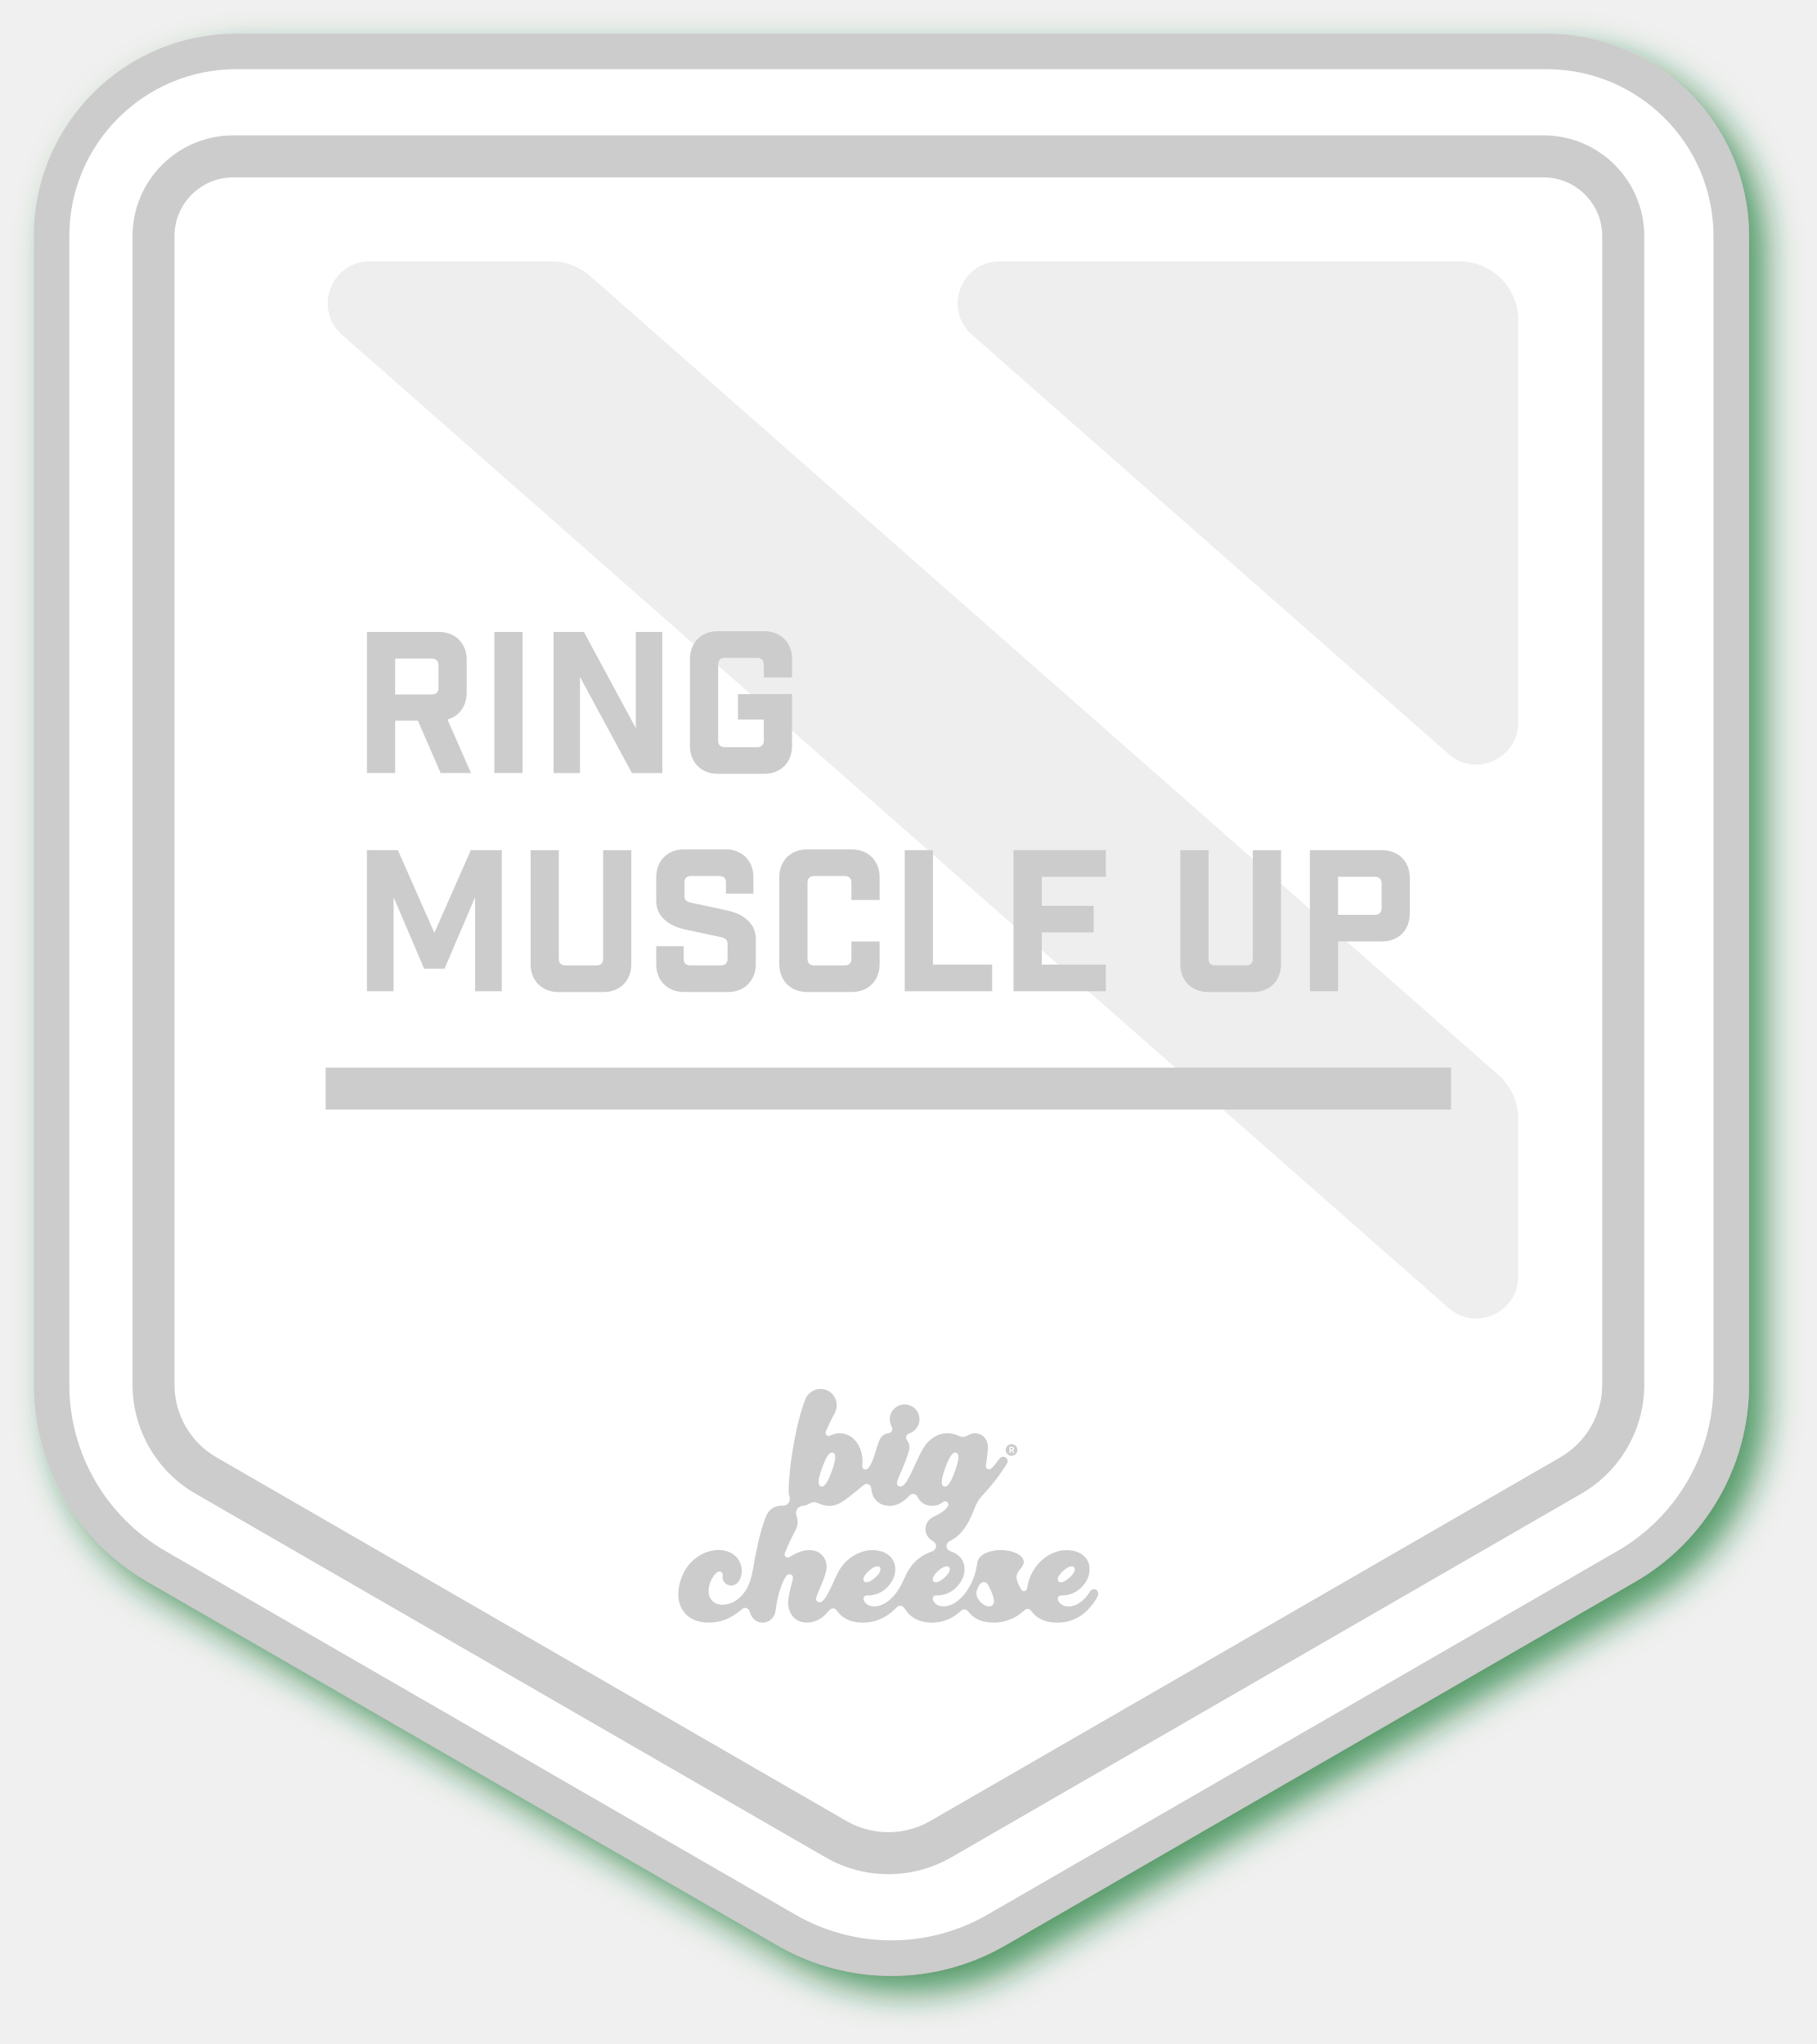
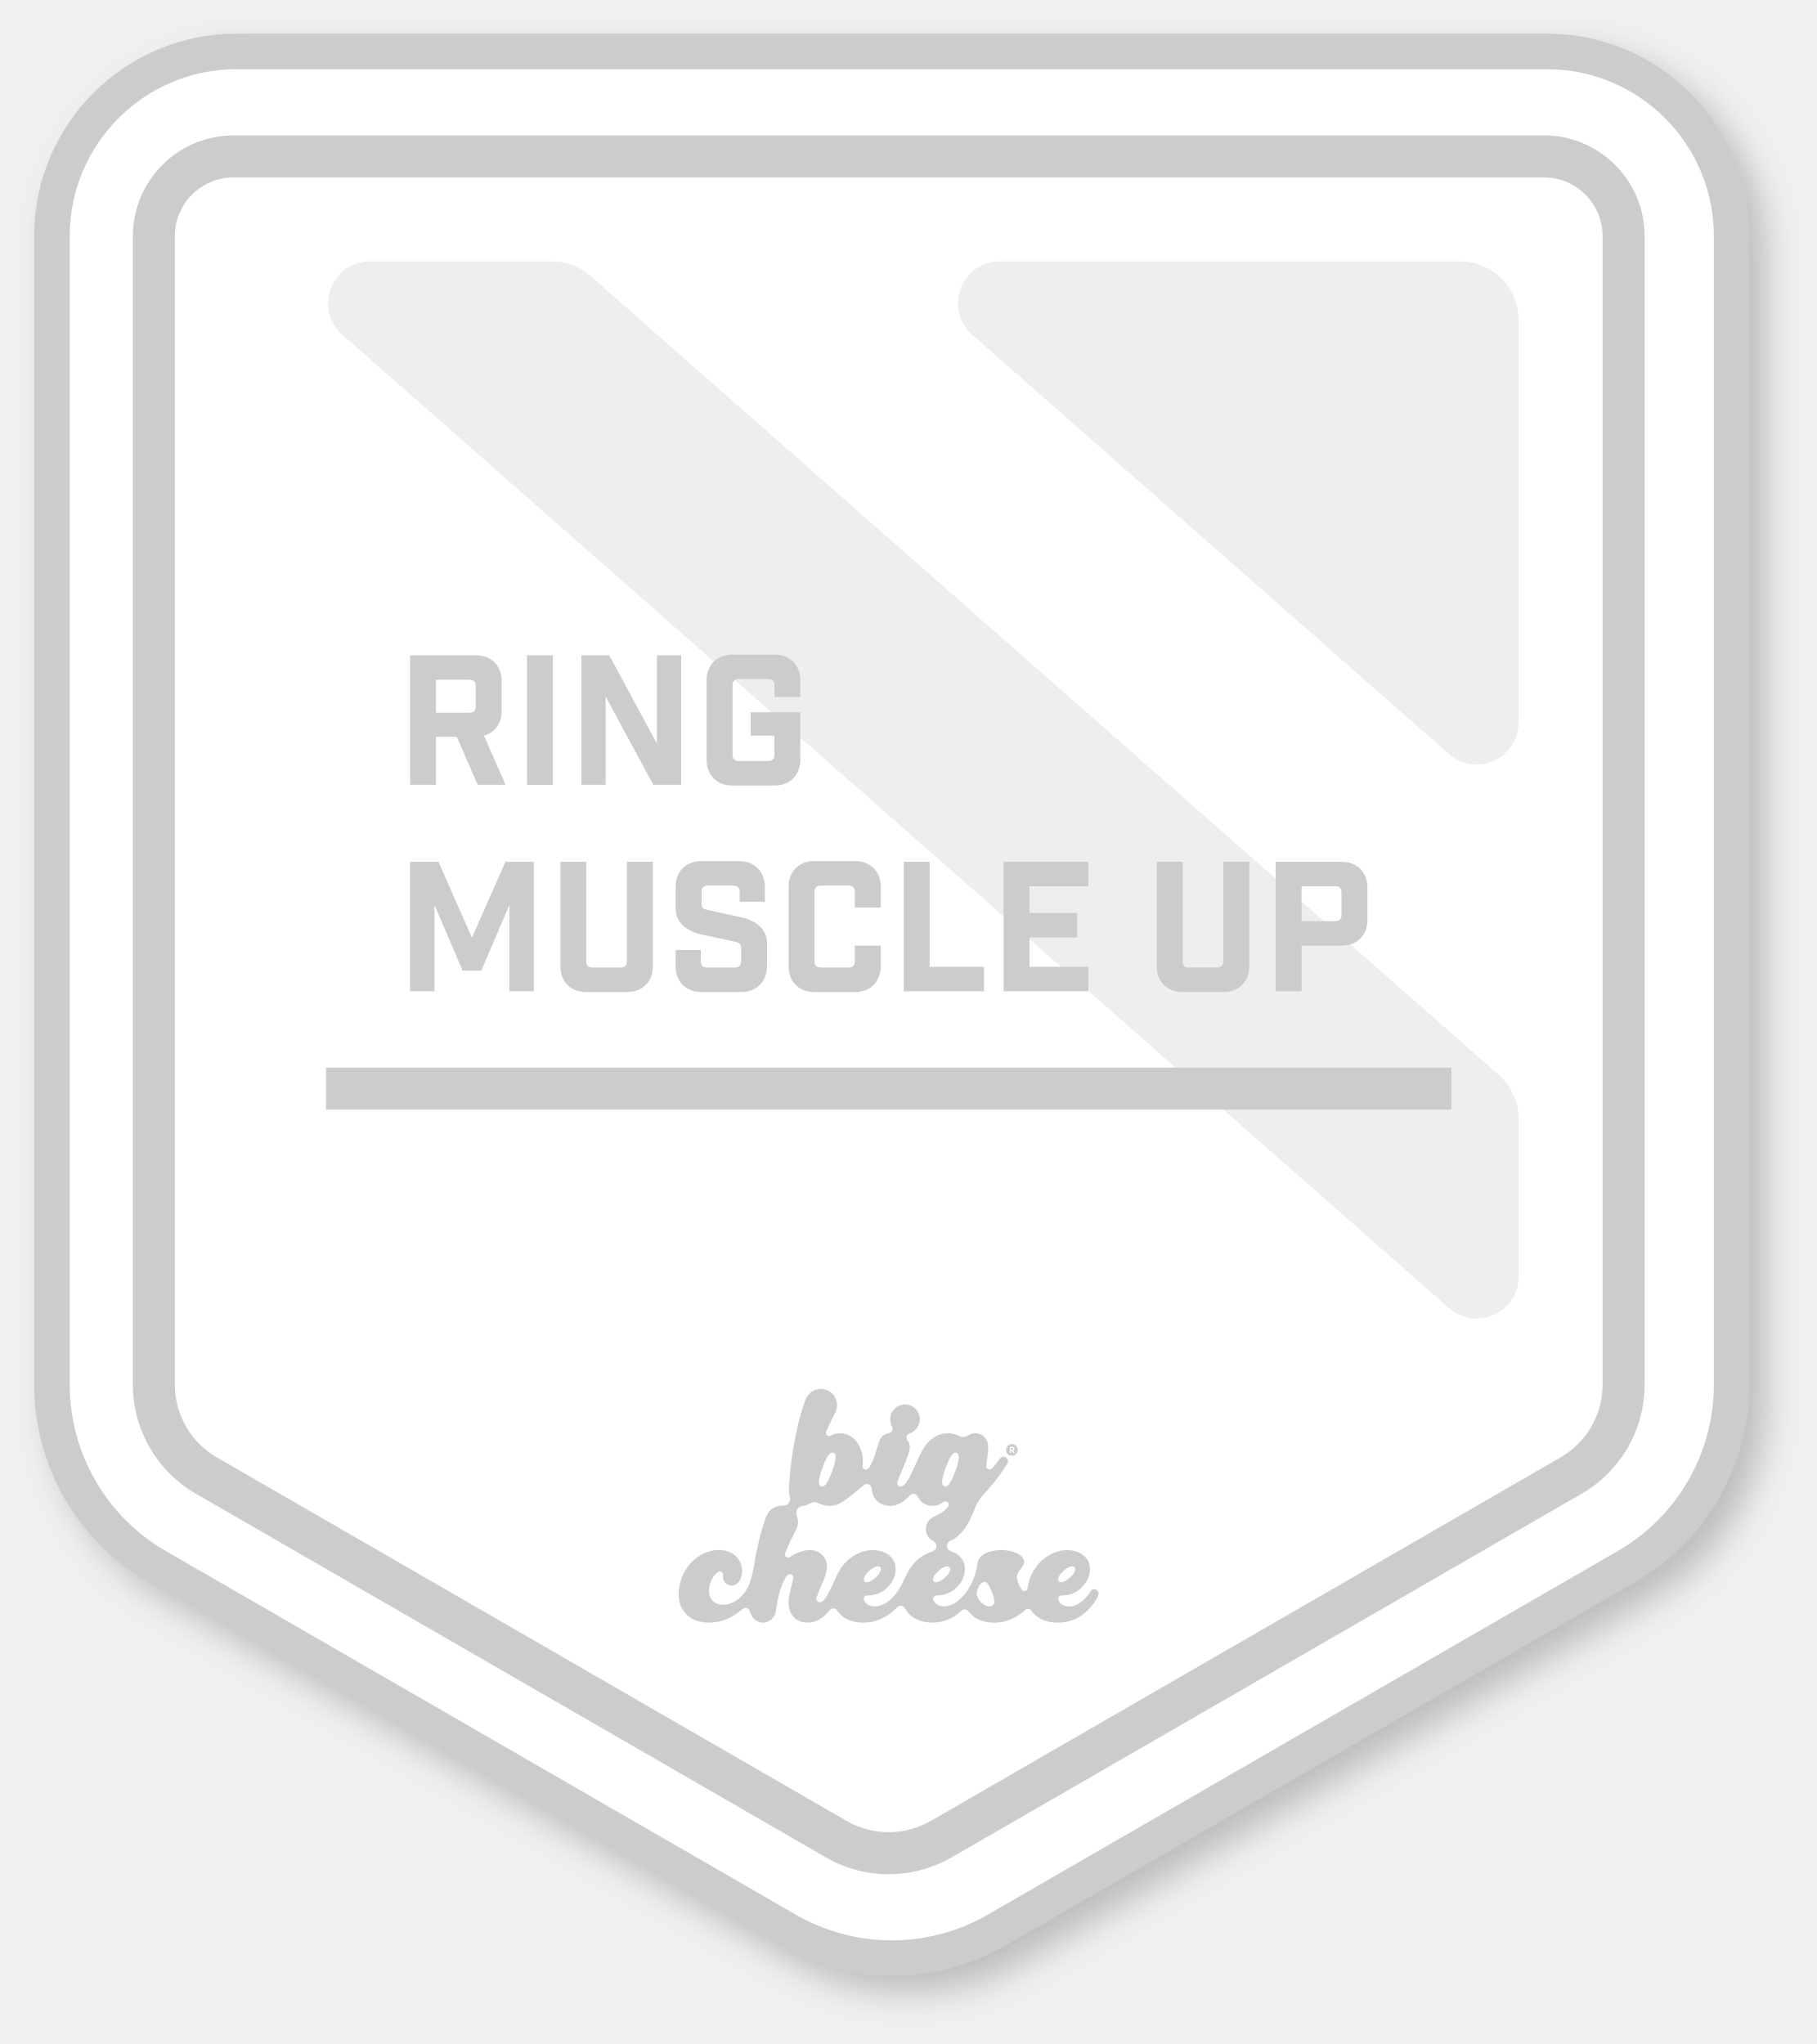
<svg xmlns="http://www.w3.org/2000/svg" id="_레이어_2" data-name="레이어 2" viewBox="0 0 613.2 690">
  <defs>
    <style>
      .cls-1 {
        filter: url(#drop-shadow-1);
        stroke: #ccc;
        stroke-miterlimit: 10;
        stroke-width: 12px;
      }

      .cls-1, .cls-2 {
        fill: #fff;
      }

      .cls-3 {
        fill: #eee;
      }

      .cls-3, .cls-2, .cls-4 {
        stroke-width: 0px;
      }

      .cls-4 {
        fill: #ccc;
      }
    </style>
    <filter id="drop-shadow-1" filterUnits="userSpaceOnUse">
      <feOffset dx="5.67" dy="5.67" />
      <feGaussianBlur result="blur" stdDeviation="5.67" />
-       <feFlood flood-color="#1c7b3a" flood-opacity=".75" />
+       <feFlood flood-color="#abaaaa" flood-opacity=".75" />
      <feComposite in2="blur" operator="in" />
      <feComposite in="SourceGraphic" />
    </filter>
  </defs>
  <g id="_레이어_1-2" data-name="레이어 1">
-     <path class="cls-1" d="M79.76,17.35c-34.44,0-62.36,27.92-62.36,62.36v387.7c0,25.32,13.51,48.71,35.43,61.37l212.6,122.74c21.93,12.66,48.94,12.66,70.87,0l212.6-122.74c21.93-12.66,35.43-36.05,35.43-61.37V79.71c0-34.44-27.92-62.36-62.36-62.36H79.76Z" />
-     <path class="cls-4" d="M44.73,467.41V79.71c0-18.79,15.23-34.02,34.02-34.02h442.2c18.79,0,34.02,15.23,34.02,34.02v387.7c0,15.19-8.1,29.23-21.26,36.82l-212.6,122.74c-13.16,7.6-29.36,7.6-42.52,0l-212.6-122.74c-13.16-7.6-21.26-21.63-21.26-36.82Z" />
-     <path class="cls-2" d="M58.9,467.41V79.71c0-10.96,8.88-19.84,19.84-19.84h442.2c10.96,0,19.84,8.88,19.84,19.84v387.7c0,10.13-5.4,19.49-14.17,24.55l-212.6,122.74c-8.77,5.06-19.58,5.06-28.35,0l-212.6-122.74c-8.77-5.06-14.17-14.42-14.17-24.55Z" />
+     <path class="cls-1" d="M79.89,17.35c-34.44,0-62.36,27.92-62.36,62.36v387.7c0,25.32,13.51,48.71,35.43,61.37l212.6,122.74c21.93,12.66,48.94,12.66,70.87,0l212.6-122.74c21.93-12.66,35.43-36.05,35.43-61.37V79.72c0-34.44-27.92-62.36-62.36-62.36H79.89Z" />
+     <path class="cls-4" d="M44.85,467.41V79.72c0-18.79,15.23-34.02,34.02-34.02h442.2c18.79,0,34.02,15.23,34.02,34.02v387.7c0,15.19-8.1,29.23-21.26,36.82l-212.6,122.74c-13.16,7.6-29.36,7.6-42.52,0l-212.6-122.74c-13.16-7.6-21.26-21.63-21.26-36.82Z" />
+     <path class="cls-2" d="M59.02,467.41V79.72c0-10.96,8.88-19.84,19.84-19.84h442.2c10.96,0,19.84,8.88,19.84,19.84v387.7c0,10.13-5.4,19.49-14.17,24.55l-212.6,122.74c-8.77,5.06-19.58,5.06-28.35,0l-212.6-122.74c-8.77-5.06-14.17-14.42-14.17-24.55Z" />
    <g>
-       <path class="cls-4" d="M369.23,536.46c-.76,0-1.15.55-1.19.6-.04.05-.1.13-.13.17-.04.05-.11.16-.14.22-.59.94-1.41,1.94-2.09,2.59-.44.42-1.12.91-1.53,1.17-.29.19-.89.5-1.23.64-.41.16-.95.32-1.41.38-.15.02-.35.04-.56.05-.24,0-.49,0-.7-.01-.38-.03-.9-.13-1.3-.29-.39-.16-.78-.42-1.01-.62-.23-.21-.5-.55-.61-.74-.15-.27-.25-.56-.29-.78,0-.05-.01-.11-.01-.12-.01-.36.14-.66.37-.86.2-.18.46-.28.76-.27.82.02,1.66-.06,2.52-.26,1.23-.29,2.32-.87,3.1-1.42.95-.67,1.9-1.67,2.64-2.81.48-.74.87-1.63,1.07-2.35.18-.66.33-1.64.24-2.72-.11-1.27-.68-2.43-1.36-3.24-.31-.36-.85-.86-1.44-1.24-.78-.5-1.67-.83-2.67-1.04-.8-.17-1.72-.25-2.64-.22-.06,0-.18,0-.25.01-1.15.06-2.41.35-3.37.72-1.78.68-3.44,1.7-5.01,3.26-1.25,1.24-2.38,2.94-3.18,4.77-.56,1.3-.92,2.66-1.11,3.98l-.03.17c-.08.55-.55.92-1.07.92-.35,0-.68-.18-.87-.46-.01-.02-.09-.13-.1-.16-.1-.16-.22-.38-.28-.5-.08-.16-.29-.56-.33-.63-.58-1.16-.95-2.13-.92-3.11.04-1.02.68-1.88,1.11-2.4.2-.25.6-.76.78-1.04.3-.44.55-.92.55-1.54,0-2.16-3.35-4.01-7.73-4.01-1.64,0-2.92.25-3.84.53-1.22.37-3.6,1.26-4.1,3.62-.07.33-.14.93-.21,1.32-.11.68-.23,1.24-.26,1.35-.68,2.9-2.27,6.2-4.15,8.36-.42.48-1.12,1.21-1.75,1.73-1.14.93-1.65,1.15-2.23,1.44-.41.2-1.25.47-1.73.56-.44.08-1.04.11-1.5.07-.38-.03-.9-.13-1.3-.29-.39-.16-.78-.42-1.01-.62-.23-.21-.5-.55-.61-.74-.15-.27-.25-.56-.29-.78,0-.05-.01-.11-.01-.12-.01-.36.14-.66.37-.86.2-.18.46-.28.76-.27.82.02,1.66-.06,2.52-.26,1.23-.29,2.32-.87,3.1-1.42.95-.67,1.9-1.67,2.64-2.81.48-.74.87-1.63,1.07-2.35.18-.66.33-1.64.24-2.72-.11-1.27-.68-2.43-1.36-3.24-.31-.36-.85-.86-1.44-1.24-.38-.24-.78-.44-1.2-.61-.13-.05-.3-.11-.4-.15-.1-.04-.28-.11-.4-.16-.76-.32-1.24-.93-1.24-1.73s.45-1.35,1.1-1.69c.08-.04.12-.06.16-.08.04-.02.1-.05.15-.07,2.19-1.04,3.8-2.93,4.76-4.28,1.07-1.51,2.22-3.79,3.31-6.67,1.07-2.82,2.53-4.16,3.67-5.43,4.02-4.47,5.98-7.58,7.26-9.65,0,0,.21-.33.21-.77,0-.84-.68-1.51-1.52-1.51-.64,0-1.03.42-1.29.75-.55.68-1.71,2.43-2.77,3.29-.2.15-.45.26-.71.26-.53,0-.97-.39-1.06-.89-.01-.06-.02-.14-.02-.18,0-.05,0-.14.01-.19,0-.04.02-.12.03-.18.13-.77.18-1.16.29-1.98.18-1.37.31-2.61.36-3.46,0-.15.02-.44.01-.59,0-.08-.01-.32-.01-.34-.03-1.51-.73-2.59-1.43-3.24-.42-.4-.92-.7-1.43-.89-.5-.18-1.03-.26-1.48-.26-.64,0-1.21.12-1.81.39-.33.15-.63.33-.69.37-.46.26-.91.49-1.52.49-.71,0-1.14-.23-1.69-.47-.55-.24-1.77-.77-3.57-.77-2.69,0-4.66,1.08-6.47,2.82-.77.79-1.44,1.73-2,2.75-.02.04-.1.18-.12.21-.96,1.68-2.39,4.92-3.16,6.56-.57,1.22-1.73,3.65-2.61,4.67-.16.19-.45.5-.73.68-.32.2-.55.28-.87.28-.52,0-.97-.33-1.08-.85-.11-.48.07-1.01.3-1.59.12-.3.33-.79.45-1.09.36-.86.81-1.88,1.08-2.53.27-.65.8-1.94,1.05-2.6.3-.78.82-2.25,1.09-3.18.14-.49.25-1.06.24-1.45,0-.71-.21-1.34-.5-1.81-.03-.06-.09-.14-.12-.18-.04-.05-.13-.19-.15-.21-.16-.21-.28-.44-.34-.7-.1-.42,0-.91.34-1.29.17-.19.4-.33.68-.44.1-.04.27-.11.4-.17h0c1.2-.51,2.21-1.49,2.72-2.8,1-2.58-.28-5.48-2.86-6.48-2.58-1-5.48.28-6.48,2.86-.51,1.32-.43,2.73.13,3.92.06.13.13.28.17.37.13.28.21.53.21.79,0,.51-.26.93-.62,1.18-.22.15-.47.23-.72.28-.06.01-.17.03-.23.04-.06.01-.17.03-.24.05-.19.04-.38.1-.57.18-.72.3-1.38.87-1.79,1.68-.19.38-.33.75-.42,1.01-.12.33-.35.98-.46,1.31-.1.31-.27.82-.4,1.25-.05.17-.1.36-.15.53h0c-.9,3.01-1.75,4.91-2.52,5.72-.02.02-.06.06-.08.07-.02.02-.07.06-.09.08-.12.1-.38.31-.78.31-.58,0-1.07-.46-1.07-1.07,0-.36.06-.94.07-1.33.01-.67,0-1.32-.09-1.95-.51-3.82-2.75-6.91-6.02-7.71-.51-.13-1.04-.19-1.57-.19-.99,0-1.98.21-2.82.63-.07.03-.2.1-.33.16-.17.09-.35.15-.56.15-.61,0-1.07-.49-1.07-1.07,0-.25.09-.45.15-.59.42-.99.86-1.96,1.32-2.92.64-1.33,1.18-2.26,1.56-3.03.32-.65.74-1.51.74-2.81,0-2.84-2.28-5.47-5.47-5.47-2.89,0-4.56,2.13-5.03,3.31-.08.2-.17.39-.26.61-.19.47-.38.99-.56,1.53-.55,1.61-1.08,3.45-1.6,5.52-.51,2.07-.98,4.24-1.4,6.52-.42,2.28-.78,4.51-1.08,6.71-.3,2.2-.51,4.24-.64,6.12-.11,1.58-.22,2.99-.18,4.17,0,.18.02.39.03.52.01.13.03.3.06.51.09.53.24.96.28,1.28.01.12.05.42-.03.78-.07.35-.24.75-.56,1.09-.22.24-.48.4-.65.49-.49.24-1.06.26-1.47.26-.01,0-.22,0-.29,0-.07,0-.22,0-.28.01-2.26.16-3.89,1.65-4.61,3.28-.27.61-.56,1.36-.83,2.15-.55,1.61-1.08,3.45-1.6,5.52-.51,2.07-1.4,6.52-1.4,6.52,0,0-.51,2.97-.69,3.96-.54,2.9-1.24,5.07-2.1,6.57-1.14,1.97-2.43,3.17-3.57,3.93-1.1.73-2.5,1.39-4.26,1.48-.93.05-2.51-.06-3.72-1.25-1.01-.99-1.38-2.27-1.33-3.53.03-.87.18-2.01.79-3.38.41-.92,1.23-2.13,1.98-2.68.2-.15.51-.37.93-.37.58,0,1.07.47,1.07,1.06,0,.11-.02.25-.03.33-.02.14-.04.33-.03.56.08,1.71,1.51,2.84,3.01,2.79,1.03-.04,1.73-.58,2.19-1.1.39-.45.64-.95.79-1.31.27-.68.43-1.37.48-2.29.06-1.06-.17-1.98-.45-2.73-.36-.95-.98-1.81-1.44-2.28-.42-.43-1-.94-1.79-1.34-1.36-.69-2.57-.87-3.62-.93-.32-.02-.71-.02-1.08,0-1.18.05-2.86.33-4.62,1.18-2.25,1.09-3.73,2.48-4.63,3.53-1.5,1.75-2.26,3.47-2.71,4.63-.36.93-1.29,3.75-1.03,6.71.15,1.63.68,3.04,1.26,3.99.78,1.26,1.71,2.25,3.18,3.09,2.59,1.48,5.81,1.35,5.95,1.35.69,0,2.2-.07,3.88-.51,2.7-.71,4.59-1.97,6.32-3.32,0,0,.77-.66,1.06-.84.13-.08.4-.29.9-.29.73,0,1.16.47,1.38.97.06.14.13.34.16.43.14.37.29.8.5,1.2.79,1.51,2.24,2.37,3.73,2.37,2.59,0,3.82-1.83,4.21-2.92.18-.52.27-1.21.31-1.47.33-2.28.73-4.42,1.22-6,.63-2.02,1.28-3.62,1.93-4.74.09-.15.23-.38.37-.56.3-.4.66-.64,1.17-.64.65,0,1.24.5,1.1,1.46-.02.17-.1.49-.13.65-.05.23-.17.68-.23.9-.21.73-.56,2.19-.72,2.93-.1.48-.48,1.86-.5,3.36-.03,1.61.23,2.45.53,3.2.38.95,1,1.94,2.04,2.7.95.69,2.23,1.13,3.67,1.13,2.3,0,3.85-.83,4.92-1.56,1.06-.72,1.94-1.7,2.5-2.36,0-.01.25-.28.32-.35.46-.51.96-.52,1.14-.52.29,0,.74.08,1.12.5.04.04.09.11.12.15.08.1.24.31.31.42.1.13.34.44.42.52.38.44.81.84,1.3,1.21,2.35,1.78,5.23,1.99,6.94,1.99,1.98,0,3.58-.4,4.91-.87,1.17-.41,2.65-1.06,4.33-2.41.28-.22.54-.45.79-.67,0,0,.46-.42.61-.56.14-.13.41-.39.55-.52.1-.09.28-.26.41-.36.11-.08.42-.3.9-.3.58,0,.97.3,1.24.64.06.08.25.34.34.45.17.23.36.53.66.91.47.63,1.04,1.2,1.71,1.7,2.25,1.67,4.96,1.99,6.94,1.99,1.05,0,2.43-.21,3.26-.43,2.41-.62,4.34-1.79,5.92-3.18.09-.08.2-.17.27-.23.06-.06.32-.29.51-.41.38-.24.76-.22.78-.22.36,0,.75.13,1.1.49.09.09.42.47.56.65.35.42.87.94,1.39,1.34,2.35,1.78,5.23,1.99,6.94,1.99.13,0,.25,0,.37,0,1.81-.05,3.29-.42,4.54-.86,1.17-.41,2.65-1.06,4.33-2.41.29-.23.56-.47.82-.7.06-.05.38-.35.61-.47.29-.15.54-.17.7-.17.37,0,.76.13,1.09.48.1.1.25.32.35.45.47.63,1.03,1.2,1.7,1.7,2.35,1.78,5.23,1.99,6.94,1.99,1.36,0,2.58-.23,2.9-.29,4.07-.78,7.6-3.48,10.1-7.6.12-.2.75-1.23.75-1.93,0-.81-.66-1.48-1.48-1.48ZM319.06,495.5c1.85-5.07,2.97-5.34,3.69-5.08.72.26,1.41,1.19-.44,6.26-1.85,5.08-2.97,5.34-3.69,5.08s-1.41-1.18.44-6.26ZM277.48,495.49c1.85-5.08,2.97-5.34,3.69-5.08s1.41,1.18-.44,6.26c-1.85,5.07-2.97,5.34-3.69,5.08-.72-.26-1.41-1.19.44-6.26ZM314.29,523.84c-.17.05-.33.11-.49.17-1.78.68-3.44,1.7-5.01,3.26-1.58,1.56-2.7,3.56-3.54,5.5-1.04,2.38-2.33,4.54-3.45,5.77-.5.55-1.28,1.36-2.14,2.03-.42.32-1.12.79-1.76,1.07-.75.32-1.25.47-1.73.56-.44.08-1.04.11-1.5.07-.38-.03-.9-.13-1.3-.29-.39-.16-.78-.42-1.01-.62-.23-.21-.5-.55-.61-.74-.15-.27-.25-.56-.29-.78,0-.05-.01-.11-.01-.12-.01-.36.14-.66.37-.86.2-.18.46-.28.76-.27.82.02,1.66-.06,2.52-.26,1.23-.29,2.32-.87,3.1-1.42.95-.67,1.9-1.67,2.64-2.81.48-.74.87-1.63,1.07-2.35.18-.66.33-1.64.24-2.72-.11-1.27-.68-2.43-1.36-3.24-.31-.36-.85-.86-1.44-1.24-.78-.5-1.67-.83-2.67-1.04-.8-.17-1.72-.25-2.64-.22-.06,0-.18,0-.25.01-1.15.06-2.41.35-3.37.72-1.78.68-3.44,1.7-5.01,3.26-1.11,1.1-2.13,2.57-2.9,4.17-.01.03-.03.05-.04.08-.45.92-1.74,3.77-1.89,4.11-.43.91-.98,2-1.53,2.97-.36.63-.85,1.3-1.11,1.57-.29.29-.67.58-1.08.66-.24.05-.47.03-.65-.03-.28-.09-.44-.26-.54-.39-.15-.19-.2-.42-.21-.62,0-.11.01-.31.04-.45.03-.15.09-.34.17-.6.11-.33.38-.96.51-1.28.2-.48.69-1.62.92-2.17.27-.64.68-1.62,1.03-2.56.15-.4.39-1.19.5-1.58.09-.31.23-.86.29-1.26.04-.23.09-.76.09-.95.05-2.94-2.15-5.38-5.03-5.64-.14-.01-.31-.02-.42-.02-.16,0-.48,0-.65,0-.22,0-.65.03-.87.06-.22.03-.73.12-.87.15-1.55.39-3.09,1.08-4.63,2.07-.06.03-.31.21-.66.21-.58,0-1.05-.46-1.07-1.04,0-.05.01-.18.02-.23.01-.05.04-.15.06-.21.62-1.63,1.3-3.12,2.03-4.64.64-1.33,1.17-2.26,1.54-3.03.32-.65.76-1.48.76-2.81,0-.33-.03-.66-.09-.98,0,0-.03-.14-.04-.18,0-.04-.04-.16-.04-.17-.13-.55-.3-.92-.38-1.51-.08-.6.13-1.19.34-1.5.13-.19.37-.55.87-.82.15-.08.42-.2.8-.27.29-.05.64-.1.85-.14.36-.07.63-.16.83-.24.19-.08.54-.26.74-.38.06-.03.17-.1.23-.13.11-.06.33-.17.46-.22.18-.07.55-.19.92-.19.47,0,.79.1,1.06.2.29.11.51.23,1.13.48.91.36,1.95.57,3.06.57s2.04-.27,2.79-.59c0,0,0,0,0,0,.01,0,.02,0,.03-.01.36-.15.68-.32.94-.46.02-.01.04-.02.07-.04.01,0,.03-.02.04-.02,0,0,.01,0,.02-.01.42-.24.75-.46,1.04-.65.54-.35,1.35-.98,2.28-1.71,1.36-1.08,2.96-2.37,4.24-3.43.45-.37.78-.46,1.12-.46.81,0,1.36.62,1.48,1.23.01.07.04.22.05.3.08.54.26,2.03.94,3.08.74,1.16,2.15,2.77,5.42,2.77,2.85,0,5.11-2.07,5.97-2.9.13-.12.5-.49.5-.49,0,0,.33-.34.58-.48.37-.2.74-.2.94-.17.19.03.53.1.87.46.14.14.39.56.51.76.45.79.88,1.34,1.65,1.88.84.59,1.86.93,3.2.93.43,0,1.23-.06,1.95-.32.57-.21,1.07-.52,1.41-.76.4-.28.61-.46,1-.46.58,0,1.07.46,1.07,1.07,0,.1,0,.21-.08.4-.19.47-.43.78-.79,1.13,0,0-.31.31-.5.46-1.72,1.42-2.94,1.73-3.91,2.31-.88.52-1.44,1.05-1.91,1.92-.47.87-.8,2.51-.11,3.96.33.7.9,1.42,1.75,1.96.16.11.31.2.43.28.45.29.98.76.98,1.63,0,.77-.44,1.23-.66,1.42-.13.12-.41.33-.97.52ZM293.26,530.28c2.18-1.96,3.32-1.63,3.69-1.22.37.41.58,1.58-1.6,3.54-2.18,1.96-3.32,1.63-3.69,1.22-.37-.41-.58-1.58,1.6-3.54ZM316.66,530.28c2.18-1.96,3.32-1.63,3.69-1.22.37.41.58,1.58-1.6,3.54-2.18,1.96-3.32,1.63-3.69,1.22-.37-.41-.58-1.58,1.6-3.54ZM335.44,540.98c-.06.34-.2.61-.38.81-.18.2-.64.55-1.35.48-.4-.04-.8-.13-1.27-.37-.73-.36-1.4-.92-2.02-1.71-.21-.27-.39-.56-.54-.87-.52-1.08-.4-2.13.19-3.38.04-.08.36-.83.81-1.32.31-.34.81-.63,1.37-.56.31.03.73.19,1.1.73.38.55.84,1.56,1.08,2.1.18.43.51,1.24.67,1.75.06.19.14.46.18.6.06.23.15.68.18.92.02.2.04.55,0,.82ZM358.85,530.28c2.18-1.96,3.32-1.63,3.69-1.22.37.41.58,1.58-1.6,3.54-2.18,1.96-3.32,1.63-3.69,1.22-.37-.41-.58-1.58,1.6-3.54Z" />
-       <path class="cls-4" d="M341.75,489.3c.07-.05.1-.13.1-.23s-.03-.18-.1-.24c-.07-.06-.17-.08-.31-.08h-.33v.63h.33c.14,0,.24-.03.31-.08Z" />
-       <path class="cls-4" d="M341.42,491.43c1.09,0,1.97-.88,1.97-1.97s-.88-1.97-1.97-1.97-1.97.88-1.97,1.97.88,1.97,1.97,1.97ZM340.71,488.42h.82c.15,0,.29.03.4.08.11.05.2.13.26.23.06.1.09.21.09.34,0,.1-.02.19-.05.27-.04.08-.09.15-.16.21-.07.06-.15.1-.25.13l.57.83h-.46l-.52-.78h-.29v.78h-.4v-2.08Z" />
+       <path class="cls-4" d="M369.35,536.46c-.76,0-1.15.55-1.19.6-.04.05-.1.13-.13.17-.04.05-.11.16-.14.22-.59.94-1.41,1.94-2.09,2.59-.44.42-1.12.91-1.53,1.17-.29.19-.89.5-1.23.64-.41.16-.95.32-1.41.38-.15.02-.35.04-.56.05-.24,0-.49,0-.7-.01-.38-.03-.9-.13-1.3-.29-.39-.16-.78-.42-1.01-.62-.23-.21-.5-.55-.61-.74-.15-.27-.25-.56-.29-.78,0-.05-.01-.11-.01-.12-.01-.36.14-.66.37-.86.2-.18.46-.28.76-.27.82.02,1.66-.06,2.52-.26,1.23-.29,2.32-.87,3.1-1.42.95-.67,1.9-1.67,2.64-2.81.48-.74.87-1.63,1.07-2.35.18-.66.33-1.64.24-2.72-.11-1.27-.68-2.43-1.36-3.24-.31-.36-.85-.86-1.44-1.24-.78-.5-1.67-.83-2.67-1.04-.8-.17-1.72-.25-2.64-.22-.06,0-.18,0-.25.01-1.15.06-2.41.35-3.37.72-1.78.68-3.44,1.7-5.01,3.26-1.25,1.24-2.38,2.94-3.18,4.77-.56,1.3-.92,2.66-1.11,3.98l-.03.17c-.08.55-.55.92-1.07.92-.35,0-.68-.18-.87-.46-.01-.02-.09-.13-.1-.16-.1-.16-.22-.38-.28-.5-.08-.16-.29-.56-.33-.63-.58-1.16-.95-2.13-.92-3.11.04-1.02.68-1.88,1.11-2.4.2-.25.6-.76.78-1.04.3-.44.55-.92.55-1.54,0-2.16-3.35-4.01-7.73-4.01-1.64,0-2.92.25-3.84.53-1.22.37-3.6,1.26-4.1,3.62-.07.33-.14.93-.21,1.32-.11.68-.23,1.24-.26,1.35-.68,2.9-2.27,6.2-4.15,8.36-.42.48-1.12,1.21-1.75,1.73-1.14.93-1.65,1.15-2.23,1.44-.41.2-1.25.47-1.73.56-.44.08-1.04.11-1.5.07-.38-.03-.9-.13-1.3-.29-.39-.16-.78-.42-1.01-.62-.23-.21-.5-.55-.61-.74-.15-.27-.25-.56-.29-.78,0-.05-.01-.11-.01-.12-.01-.36.14-.66.37-.86.2-.18.46-.28.76-.27.82.02,1.66-.06,2.52-.26,1.23-.29,2.32-.87,3.1-1.42.95-.67,1.9-1.67,2.64-2.81.48-.74.87-1.63,1.07-2.35.18-.66.33-1.64.24-2.72-.11-1.27-.68-2.43-1.36-3.24-.31-.36-.85-.86-1.44-1.24-.38-.24-.78-.44-1.2-.61-.13-.05-.3-.11-.4-.15-.1-.04-.28-.11-.4-.16-.76-.32-1.24-.93-1.24-1.73s.45-1.35,1.1-1.69c.08-.04.12-.06.16-.08.04-.02.1-.05.15-.07,2.19-1.04,3.8-2.93,4.76-4.28,1.07-1.51,2.22-3.79,3.31-6.67,1.07-2.82,2.53-4.16,3.67-5.43,4.02-4.47,5.98-7.58,7.26-9.65,0,0,.21-.33.21-.77,0-.84-.68-1.51-1.52-1.51-.64,0-1.03.42-1.29.75-.55.68-1.71,2.43-2.77,3.29-.2.15-.45.26-.71.26-.53,0-.97-.39-1.06-.89-.01-.06-.02-.14-.02-.18,0-.05,0-.14.01-.19,0-.04.02-.12.03-.18.13-.77.18-1.16.29-1.98.18-1.37.31-2.61.36-3.46,0-.15.02-.44.01-.59,0-.08-.01-.32-.01-.34-.03-1.51-.73-2.59-1.43-3.24-.42-.4-.92-.7-1.43-.89-.5-.18-1.03-.26-1.48-.26-.64,0-1.21.12-1.81.39-.33.15-.63.33-.69.37-.46.26-.91.49-1.52.49-.71,0-1.14-.23-1.69-.47-.55-.24-1.77-.77-3.57-.77-2.69,0-4.66,1.08-6.47,2.82-.77.79-1.44,1.73-2,2.75-.02.04-.1.18-.12.21-.96,1.68-2.39,4.92-3.16,6.56-.57,1.22-1.73,3.65-2.61,4.67-.16.19-.45.5-.73.68-.32.2-.55.28-.87.28-.52,0-.97-.33-1.08-.85-.11-.48.07-1.01.3-1.59.12-.3.33-.79.45-1.09.36-.86.81-1.88,1.08-2.53.27-.65.8-1.94,1.05-2.6.3-.78.82-2.25,1.09-3.18.14-.49.25-1.06.24-1.45,0-.71-.21-1.34-.5-1.81-.03-.06-.09-.14-.12-.18-.04-.05-.13-.19-.15-.21-.16-.21-.28-.44-.34-.7-.1-.42,0-.91.34-1.29.17-.19.4-.33.68-.44.1-.04.27-.11.4-.17h0c1.2-.51,2.21-1.49,2.72-2.8,1-2.58-.28-5.48-2.86-6.48-2.58-1-5.48.28-6.48,2.86-.51,1.32-.43,2.73.13,3.92.06.13.13.28.17.37.13.28.21.53.21.79,0,.51-.26.93-.62,1.18-.22.15-.47.23-.72.28-.06.01-.17.03-.23.04-.06.01-.17.03-.24.05-.19.04-.38.1-.57.18-.72.3-1.38.87-1.79,1.68-.19.38-.33.75-.42,1.01-.12.33-.35.98-.46,1.31-.1.31-.27.82-.4,1.25-.05.17-.1.36-.15.53h0c-.9,3.01-1.75,4.91-2.52,5.72-.02.02-.06.06-.08.07-.02.02-.07.06-.09.08-.12.1-.38.31-.78.31-.58,0-1.07-.46-1.07-1.07,0-.36.06-.94.07-1.33.01-.67,0-1.32-.09-1.95-.51-3.82-2.75-6.91-6.02-7.71-.51-.13-1.04-.19-1.57-.19-.99,0-1.98.21-2.82.63-.07.03-.2.1-.33.16-.17.09-.35.15-.56.15-.61,0-1.07-.49-1.07-1.07,0-.25.09-.45.15-.59.42-.99.86-1.96,1.32-2.92.64-1.33,1.18-2.26,1.56-3.03.32-.65.74-1.51.74-2.81,0-2.84-2.28-5.47-5.47-5.47-2.89,0-4.56,2.13-5.03,3.31-.08.2-.17.39-.26.61-.19.47-.38.99-.56,1.53-.55,1.61-1.08,3.45-1.6,5.52-.51,2.07-.98,4.24-1.4,6.52-.42,2.28-.78,4.51-1.08,6.71-.3,2.2-.51,4.24-.64,6.12-.11,1.58-.22,2.99-.18,4.17,0,.18.02.39.03.52.01.13.03.3.06.51.09.53.24.96.28,1.28.01.12.05.42-.03.78-.07.35-.24.75-.56,1.09-.22.24-.48.4-.65.49-.49.24-1.06.26-1.47.26-.01,0-.22,0-.29,0-.07,0-.22,0-.28.01-2.26.16-3.89,1.65-4.61,3.28-.27.61-.56,1.36-.83,2.15-.55,1.61-1.08,3.45-1.6,5.52-.51,2.07-1.4,6.52-1.4,6.52,0,0-.51,2.97-.69,3.96-.54,2.9-1.24,5.07-2.1,6.57-1.14,1.97-2.43,3.17-3.57,3.93-1.1.73-2.5,1.39-4.26,1.48-.93.05-2.51-.06-3.72-1.25-1.01-.99-1.38-2.27-1.33-3.53.03-.87.18-2.01.79-3.38.41-.92,1.23-2.13,1.98-2.68.2-.15.51-.37.93-.37.58,0,1.07.47,1.07,1.06,0,.11-.02.25-.03.33-.02.14-.04.33-.03.56.08,1.71,1.51,2.84,3.01,2.79,1.03-.04,1.73-.58,2.19-1.1.39-.45.64-.95.79-1.31.27-.68.43-1.37.48-2.29.06-1.06-.17-1.98-.45-2.73-.36-.95-.98-1.81-1.44-2.28-.42-.43-1-.94-1.79-1.34-1.36-.69-2.57-.87-3.62-.93-.32-.02-.71-.02-1.08,0-1.18.05-2.86.33-4.62,1.18-2.25,1.09-3.73,2.48-4.63,3.53-1.5,1.75-2.26,3.47-2.71,4.63-.36.93-1.29,3.75-1.03,6.71.15,1.63.68,3.04,1.26,3.99.78,1.26,1.71,2.25,3.18,3.09,2.59,1.48,5.81,1.35,5.95,1.35.69,0,2.2-.07,3.88-.51,2.7-.71,4.59-1.97,6.32-3.32,0,0,.77-.66,1.06-.84.13-.08.4-.29.9-.29.73,0,1.16.47,1.38.97.06.14.13.34.16.43.14.37.29.8.5,1.2.79,1.51,2.24,2.37,3.73,2.37,2.59,0,3.82-1.83,4.21-2.92.18-.52.27-1.21.31-1.47.33-2.28.73-4.42,1.22-6,.63-2.02,1.28-3.62,1.93-4.74.09-.15.23-.38.37-.56.3-.4.66-.64,1.17-.64.65,0,1.24.5,1.1,1.46-.02.17-.1.49-.13.65-.05.23-.17.68-.23.9-.21.73-.56,2.19-.72,2.93-.1.48-.48,1.86-.5,3.36-.03,1.61.23,2.45.53,3.2.38.95,1,1.94,2.04,2.7.95.69,2.23,1.13,3.67,1.13,2.3,0,3.85-.83,4.92-1.56,1.06-.72,1.94-1.7,2.5-2.36,0-.01.25-.28.32-.35.46-.51.96-.52,1.14-.52.29,0,.74.08,1.12.5.04.04.09.11.12.15.08.1.24.31.31.42.1.13.34.44.42.52.38.44.81.84,1.3,1.21,2.35,1.78,5.23,1.99,6.94,1.99,1.98,0,3.58-.4,4.91-.87,1.17-.41,2.65-1.06,4.33-2.41.28-.22.54-.45.79-.67,0,0,.46-.42.61-.56.14-.13.41-.39.55-.52.1-.09.28-.26.41-.36.11-.08.42-.3.9-.3.58,0,.97.3,1.24.64.06.08.25.34.34.45.17.23.36.53.66.91.47.63,1.04,1.2,1.71,1.7,2.25,1.67,4.96,1.99,6.94,1.99,1.05,0,2.43-.21,3.26-.43,2.41-.62,4.34-1.79,5.92-3.18.09-.08.2-.17.27-.23.06-.06.32-.29.51-.41.38-.24.76-.22.78-.22.36,0,.75.13,1.1.49.09.09.42.47.56.65.35.42.87.94,1.39,1.34,2.35,1.78,5.23,1.99,6.94,1.99.13,0,.25,0,.37,0,1.81-.05,3.29-.42,4.54-.86,1.17-.41,2.65-1.06,4.33-2.41.29-.23.56-.47.82-.7.06-.05.38-.35.61-.47.29-.15.54-.17.7-.17.37,0,.76.13,1.09.48.1.1.25.32.35.45.47.63,1.03,1.2,1.7,1.7,2.35,1.78,5.23,1.99,6.94,1.99,1.36,0,2.58-.23,2.9-.29,4.07-.78,7.6-3.48,10.1-7.6.12-.2.75-1.23.75-1.93,0-.81-.66-1.48-1.48-1.48ZM319.18,495.5c1.85-5.07,2.97-5.34,3.69-5.08.72.26,1.41,1.19-.44,6.26-1.85,5.08-2.97,5.34-3.69,5.08s-1.41-1.18.44-6.26ZM277.6,495.49c1.85-5.08,2.97-5.34,3.69-5.08s1.41,1.18-.44,6.26c-1.85,5.07-2.97,5.34-3.69,5.08-.72-.26-1.41-1.19.44-6.26ZM314.41,523.84c-.17.05-.33.11-.49.17-1.78.68-3.44,1.7-5.01,3.26-1.58,1.56-2.7,3.56-3.54,5.5-1.04,2.38-2.33,4.54-3.45,5.77-.5.55-1.28,1.36-2.14,2.03-.42.32-1.12.79-1.76,1.07-.75.32-1.25.47-1.73.56-.44.08-1.04.11-1.5.07-.38-.03-.9-.13-1.3-.29-.39-.16-.78-.42-1.01-.62-.23-.21-.5-.55-.61-.74-.15-.27-.25-.56-.29-.78,0-.05-.01-.11-.01-.12-.01-.36.14-.66.37-.86.2-.18.46-.28.76-.27.82.02,1.66-.06,2.52-.26,1.23-.29,2.32-.87,3.1-1.42.95-.67,1.9-1.67,2.64-2.81.48-.74.87-1.63,1.07-2.35.18-.66.33-1.64.24-2.72-.11-1.27-.68-2.43-1.36-3.24-.31-.36-.85-.86-1.44-1.24-.78-.5-1.67-.83-2.67-1.04-.8-.17-1.72-.25-2.64-.22-.06,0-.18,0-.25.01-1.15.06-2.41.35-3.37.72-1.78.68-3.44,1.7-5.01,3.26-1.11,1.1-2.13,2.57-2.9,4.17-.01.03-.03.05-.04.08-.45.92-1.74,3.77-1.89,4.11-.43.91-.98,2-1.53,2.97-.36.63-.85,1.3-1.11,1.57-.29.29-.67.58-1.08.66-.24.05-.47.03-.65-.03-.28-.09-.44-.26-.54-.39-.15-.19-.2-.42-.21-.62,0-.11.01-.31.04-.45.03-.15.09-.34.17-.6.11-.33.38-.96.51-1.28.2-.48.69-1.62.92-2.17.27-.64.68-1.62,1.03-2.56.15-.4.39-1.19.5-1.58.09-.31.23-.86.29-1.26.04-.23.09-.76.09-.95.05-2.94-2.15-5.38-5.03-5.64-.14-.01-.31-.02-.42-.02-.16,0-.48,0-.65,0-.22,0-.65.03-.87.06-.22.03-.73.12-.87.15-1.55.39-3.09,1.08-4.63,2.07-.06.03-.31.21-.66.21-.58,0-1.05-.46-1.07-1.04,0-.05.01-.18.02-.23.01-.05.04-.15.06-.21.62-1.63,1.3-3.12,2.03-4.64.64-1.33,1.17-2.26,1.54-3.03.32-.65.76-1.48.76-2.81,0-.33-.03-.66-.09-.98,0,0-.03-.14-.04-.18,0-.04-.04-.16-.04-.17-.13-.55-.3-.92-.38-1.51-.08-.6.13-1.19.34-1.5.13-.19.37-.55.87-.82.15-.08.42-.2.8-.27.29-.05.64-.1.85-.14.36-.07.63-.16.83-.24.19-.08.54-.26.74-.38.06-.03.17-.1.23-.13.11-.06.33-.17.46-.22.18-.07.55-.19.92-.19.47,0,.79.1,1.06.2.29.11.51.23,1.13.48.91.36,1.95.57,3.06.57s2.04-.27,2.79-.59c0,0,0,0,0,0,.01,0,.02,0,.03-.01.36-.15.68-.32.94-.46.02-.01.04-.02.07-.04.01,0,.03-.02.04-.02,0,0,.01,0,.02-.01.42-.24.75-.46,1.04-.65.54-.35,1.35-.98,2.28-1.71,1.36-1.08,2.96-2.37,4.24-3.43.45-.37.78-.46,1.12-.46.81,0,1.36.62,1.48,1.23.01.07.04.22.05.3.08.54.26,2.03.94,3.08.74,1.16,2.15,2.77,5.42,2.77,2.85,0,5.11-2.07,5.97-2.9.13-.12.5-.49.5-.49,0,0,.33-.34.58-.48.37-.2.74-.2.94-.17.19.03.53.1.87.46.14.14.39.56.51.76.45.79.88,1.34,1.65,1.88.84.59,1.86.93,3.2.93.43,0,1.23-.06,1.95-.32.57-.21,1.07-.52,1.41-.76.4-.28.61-.46,1-.46.58,0,1.07.46,1.07,1.07,0,.1,0,.21-.08.4-.19.47-.43.78-.79,1.13,0,0-.31.31-.5.46-1.72,1.42-2.94,1.73-3.91,2.31-.88.52-1.44,1.05-1.91,1.92-.47.87-.8,2.51-.11,3.96.33.7.9,1.42,1.75,1.96.16.11.31.2.43.28.45.29.98.76.98,1.63,0,.77-.44,1.23-.66,1.42-.13.12-.41.33-.97.52ZM293.38,530.28c2.18-1.96,3.32-1.63,3.69-1.22.37.41.58,1.58-1.6,3.54-2.18,1.96-3.32,1.63-3.69,1.22-.37-.41-.58-1.58,1.6-3.54ZM316.78,530.28c2.18-1.96,3.32-1.63,3.69-1.22.37.41.58,1.58-1.6,3.54-2.18,1.96-3.32,1.63-3.69,1.22-.37-.41-.58-1.58,1.6-3.54ZM335.56,540.98c-.06.34-.2.61-.38.81-.18.2-.64.55-1.35.48-.4-.04-.8-.13-1.27-.37-.73-.36-1.4-.92-2.02-1.71-.21-.27-.39-.56-.54-.87-.52-1.08-.4-2.13.19-3.38.04-.08.36-.83.81-1.32.31-.34.81-.63,1.37-.56.31.03.73.19,1.1.73.38.55.84,1.56,1.08,2.1.18.43.51,1.24.67,1.75.06.19.14.46.18.6.06.23.15.68.18.92.02.2.04.55,0,.82ZM358.97,530.28c2.18-1.96,3.32-1.63,3.69-1.22.37.41.58,1.58-1.6,3.54-2.18,1.96-3.32,1.63-3.69,1.22-.37-.41-.58-1.58,1.6-3.54Z" />
+       <path class="cls-4" d="M341.87,489.3c.07-.05.1-.13.1-.23s-.03-.18-.1-.24c-.07-.06-.17-.08-.31-.08h-.33v.63h.33c.14,0,.24-.03.31-.08Z" />
+       <path class="cls-4" d="M341.54,491.43c1.09,0,1.97-.88,1.97-1.97s-.88-1.97-1.97-1.97-1.97.88-1.97,1.97.88,1.97,1.97,1.97ZM340.83,488.42h.82c.15,0,.29.03.4.08.11.05.2.13.26.23.06.1.09.21.09.34,0,.1-.02.19-.05.27-.04.08-.09.15-.16.21-.07.06-.15.1-.25.13l.57.83h-.46l-.52-.78h-.29v.78h-.4v-2.08Z" />
    </g>
    <g>
-       <path class="cls-3" d="M115.45,113.03l373.45,328.52c9.16,8.05,23.53,1.55,23.53-10.64v-53.19c0-5.7-2.45-11.13-6.74-14.9L199.16,93.16c-3.62-3.19-8.28-4.94-13.11-4.94h-61.24c-13.07,0-19.17,16.18-9.36,24.81Z" />
-       <path class="cls-3" d="M337.41,88.22h155.19c10.96,0,19.84,8.88,19.84,19.84v135.83c0,12.19-14.38,18.7-23.53,10.64l-160.85-141.5c-9.81-8.63-3.71-24.81,9.36-24.81Z" />
+       <path class="cls-3" d="M115.58,113.03l373.45,328.52c9.16,8.05,23.53,1.55,23.53-10.64v-53.19c0-5.7-2.45-11.13-6.74-14.9L199.29,93.16c-3.62-3.19-8.28-4.94-13.11-4.94h-61.24c-13.07,0-19.17,16.18-9.36,24.81Z" />
+       <path class="cls-3" d="M337.53,88.22h155.19c10.96,0,19.84,8.88,19.84,19.84v135.83c0,12.19-14.38,18.7-23.53,10.64l-160.85-141.5c-9.81-8.63-3.71-24.81,9.36-24.81Z" />
    </g>
-     <rect class="cls-4" x="109.92" y="360.39" width="379.84" height="14.17" />
+     <rect class="cls-4" x="110.04" y="360.4" width="379.84" height="14.17" />
    <g>
      <g>
-         <polygon class="cls-4" points="146.6 314.91 134.3 286.99 123.85 286.99 123.85 334.62 132.85 334.62 132.85 302.87 143.16 327.01 150.04 327.01 160.36 302.87 160.36 334.62 169.36 334.62 169.36 286.99 158.91 286.99 146.6 314.91" />
-         <path class="cls-4" d="M203.56,323.64c0,1.45-.79,2.25-2.25,2.25h-10.45c-1.46,0-2.25-.79-2.25-2.25v-36.64h-9.52v38.5c0,5.56,3.84,9.39,9.39,9.39h15.21c5.56,0,9.39-3.84,9.39-9.39v-38.5h-9.52v36.64Z" />
-         <path class="cls-4" d="M245.56,307.37l-12.3-2.65c-1.46-.33-2.25-.79-2.25-2.25v-4.5c0-1.46.79-2.25,2.25-2.25h9.52c1.46,0,2.25.79,2.25,2.25v3.7h9.26v-5.56c0-5.56-3.84-9.39-9.39-9.39h-14.02c-5.56,0-9.39,3.84-9.39,9.39v8.07c0,5.29,4.37,8.4,9.53,9.53l12.3,2.65c1.45.33,2.25.79,2.25,2.25v5.03c0,1.45-.79,2.25-2.25,2.25h-10.32c-1.46,0-2.25-.79-2.25-2.25v-4.23h-9.26v6.08c0,5.56,3.84,9.39,9.39,9.39h14.82c5.56,0,9.39-3.84,9.39-9.39v-8.6c0-5.29-4.37-8.4-9.53-9.52Z" />
-         <path class="cls-4" d="M287.5,286.73h-15.08c-5.56,0-9.39,3.84-9.39,9.39v29.37c0,5.56,3.84,9.39,9.39,9.39h15.08c5.56,0,9.39-3.84,9.39-9.39v-7.67h-9.52v5.82c0,1.45-.79,2.25-2.25,2.25h-10.32c-1.45,0-2.25-.79-2.25-2.25v-25.66c0-1.46.79-2.25,2.25-2.25h10.32c1.46,0,2.25.79,2.25,2.25v5.82h9.52v-7.67c0-5.56-3.84-9.39-9.39-9.39Z" />
-         <polygon class="cls-4" points="314.89 286.99 305.37 286.99 305.37 334.62 334.87 334.62 334.87 325.62 314.89 325.62 314.89 286.99" />
-         <polygon class="cls-4" points="342.08 334.62 373.24 334.62 373.24 325.62 351.61 325.62 351.61 314.77 369.13 314.77 369.13 305.78 351.61 305.78 351.61 295.99 373.24 295.99 373.24 286.99 342.08 286.99 342.08 334.62" />
-         <path class="cls-4" d="M422.85,323.64c0,1.45-.79,2.25-2.25,2.25h-10.45c-1.46,0-2.25-.79-2.25-2.25v-36.64h-9.52v38.5c0,5.56,3.84,9.39,9.39,9.39h15.21c5.56,0,9.39-3.84,9.39-9.39v-38.5h-9.52v36.64Z" />
-         <path class="cls-4" d="M466.44,286.99h-24.34v47.62h9.52v-16.8h14.82c5.56,0,9.39-3.84,9.39-9.39v-12.04c0-5.56-3.84-9.39-9.39-9.39ZM466.31,306.57c0,1.46-.79,2.25-2.25,2.25h-12.43v-12.83h12.43c1.46,0,2.25.79,2.25,2.25v8.33Z" />
+         <polygon class="cls-4" points="159.29 316.55 148 290.92 138.4 290.92 138.4 334.64 146.66 334.64 146.66 305.5 156.13 327.66 162.45 327.66 171.92 305.5 171.92 334.64 180.18 334.64 180.18 290.92 170.58 290.92 159.29 316.55" />
+         <path class="cls-4" d="M211.58,324.56c0,1.33-.73,2.06-2.06,2.06h-9.59c-1.34,0-2.06-.73-2.06-2.06v-33.64h-8.74v35.34c0,5.1,3.52,8.62,8.62,8.62h13.97c5.1,0,8.62-3.52,8.62-8.62v-35.34h-8.74v33.64Z" />
+         <path class="cls-4" d="M250.14,309.63l-11.29-2.43c-1.34-.3-2.06-.73-2.06-2.06v-4.13c0-1.34.73-2.06,2.06-2.06h8.74c1.34,0,2.06.73,2.06,2.06v3.4h8.5v-5.1c0-5.1-3.52-8.62-8.62-8.62h-12.87c-5.1,0-8.62,3.52-8.62,8.62v7.41c0,4.86,4.01,7.71,8.74,8.74l11.29,2.43c1.33.3,2.06.73,2.06,2.06v4.61c0,1.33-.73,2.06-2.06,2.06h-9.47c-1.34,0-2.06-.73-2.06-2.06v-3.89h-8.5v5.59c0,5.1,3.52,8.62,8.62,8.62h13.6c5.1,0,8.62-3.52,8.62-8.62v-7.89c0-4.86-4.01-7.71-8.74-8.74Z" />
+         <path class="cls-4" d="M288.64,290.68h-13.84c-5.1,0-8.62,3.52-8.62,8.62v26.96c0,5.1,3.52,8.62,8.62,8.62h13.84c5.1,0,8.62-3.52,8.62-8.62v-7.04h-8.74v5.34c0,1.33-.73,2.06-2.06,2.06h-9.47c-1.33,0-2.06-.73-2.06-2.06v-23.56c0-1.34.73-2.06,2.06-2.06h9.47c1.34,0,2.06.73,2.06,2.06v5.34h8.74v-7.04c0-5.1-3.52-8.62-8.62-8.62Z" />
+         <polygon class="cls-4" points="313.78 290.92 305.04 290.92 305.04 334.64 332.12 334.64 332.12 326.38 313.78 326.38 313.78 290.92" />
+         <polygon class="cls-4" points="338.74 334.64 367.34 334.64 367.34 326.38 347.48 326.38 347.48 316.43 363.57 316.43 363.57 308.17 347.48 308.17 347.48 299.18 367.34 299.18 367.34 290.92 338.74 290.92 338.74 334.64" />
+         <path class="cls-4" d="M412.88,324.56c0,1.33-.73,2.06-2.06,2.06h-9.59c-1.34,0-2.06-.73-2.06-2.06v-33.64h-8.74v35.34c0,5.1,3.52,8.62,8.62,8.62h13.97c5.1,0,8.62-3.52,8.62-8.62v-35.34h-8.74v33.64Z" />
+         <path class="cls-4" d="M452.9,290.92h-22.34v43.72h8.74v-15.42h13.6c5.1,0,8.62-3.52,8.62-8.62v-11.05c0-5.1-3.52-8.62-8.62-8.62ZM452.78,308.9c0,1.34-.73,2.06-2.06,2.06h-11.41v-11.78h11.41c1.34,0,2.06.73,2.06,2.06v7.65Z" />
      </g>
      <g>
-         <path class="cls-4" d="M157.52,233.9v-11.18c0-5.56-3.84-9.39-9.39-9.39h-24.27v47.62h9.52v-17.66h7.67l7.67,17.66h10.25l-7.94-18.06c3.97-1.13,6.48-4.5,6.48-9ZM147.99,232.18c0,1.45-.79,2.25-2.25,2.25h-12.37v-12.1h12.37c1.45,0,2.25.79,2.25,2.25v7.61Z" />
-         <rect class="cls-4" x="166.85" y="213.33" width="9.52" height="47.62" />
-         <polygon class="cls-4" points="214.6 245.81 197.08 213.33 186.83 213.33 186.83 260.96 195.75 260.96 195.75 228.48 213.28 260.96 223.54 260.96 223.54 213.33 214.6 213.33 214.6 245.81" />
-         <path class="cls-4" d="M267.33,228.68v-6.22c0-5.56-3.84-9.39-9.39-9.39h-15.68c-5.56,0-9.39,3.84-9.39,9.39v29.37c0,5.56,3.84,9.39,9.39,9.39h15.68c5.56,0,9.39-3.84,9.39-9.39v-17.53h-18.26v8.6h8.73v7.08c0,1.45-.79,2.25-2.25,2.25h-10.91c-1.45,0-2.25-.79-2.25-2.25v-25.66c0-1.46.79-2.25,2.25-2.25h10.91c1.46,0,2.25.79,2.25,2.25v4.37h9.52Z" />
+         <path class="cls-4" d="M169.31,240.09v-10.26c0-5.1-3.52-8.62-8.62-8.62h-22.28v43.72h8.74v-16.21h7.04l7.04,16.21h9.41l-7.29-16.58c3.64-1.03,5.95-4.13,5.95-8.26ZM160.57,238.52c0,1.34-.73,2.06-2.06,2.06h-11.36v-11.11h11.36c1.33,0,2.06.73,2.06,2.06v6.98Z" />
+         <rect class="cls-4" x="177.88" y="221.21" width="8.74" height="43.72" />
+         <polygon class="cls-4" points="221.72 251.02 205.63 221.21 196.22 221.21 196.22 264.93 204.41 264.93 204.41 235.12 220.5 264.93 229.91 264.93 229.91 221.21 221.72 221.21 221.72 251.02" />
+         <path class="cls-4" d="M270.12,235.3v-5.71c0-5.1-3.52-8.62-8.62-8.62h-14.39c-5.1,0-8.62,3.52-8.62,8.62v26.96c0,5.1,3.52,8.62,8.62,8.62h14.39c5.1,0,8.62-3.52,8.62-8.62v-16.09h-16.76v7.89h8.02v6.5c0,1.33-.73,2.06-2.06,2.06h-10.02c-1.33,0-2.06-.73-2.06-2.06v-23.56c0-1.34.73-2.06,2.06-2.06h10.02c1.34,0,2.06.73,2.06,2.06v4.01h8.74Z" />
      </g>
    </g>
  </g>
</svg>
